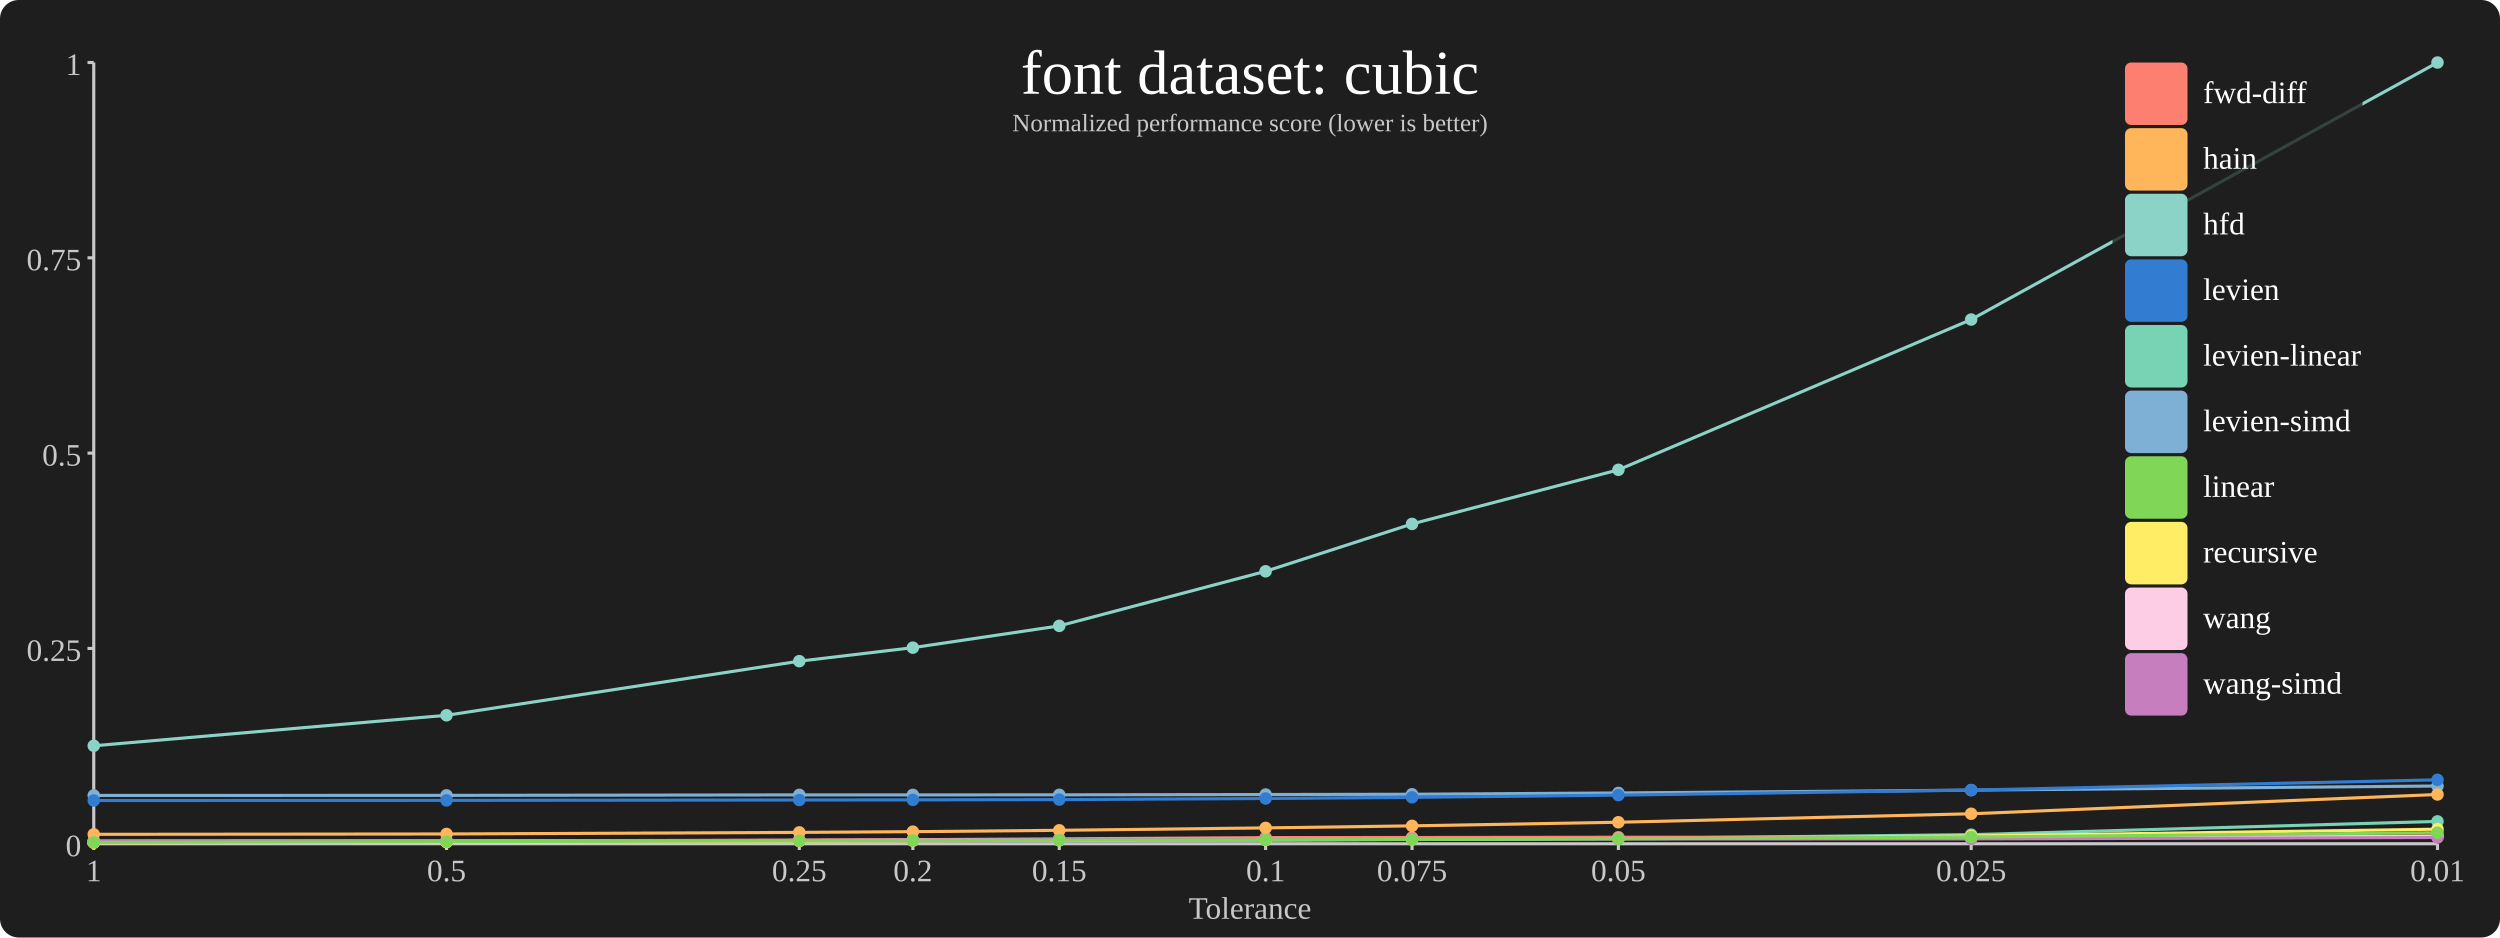
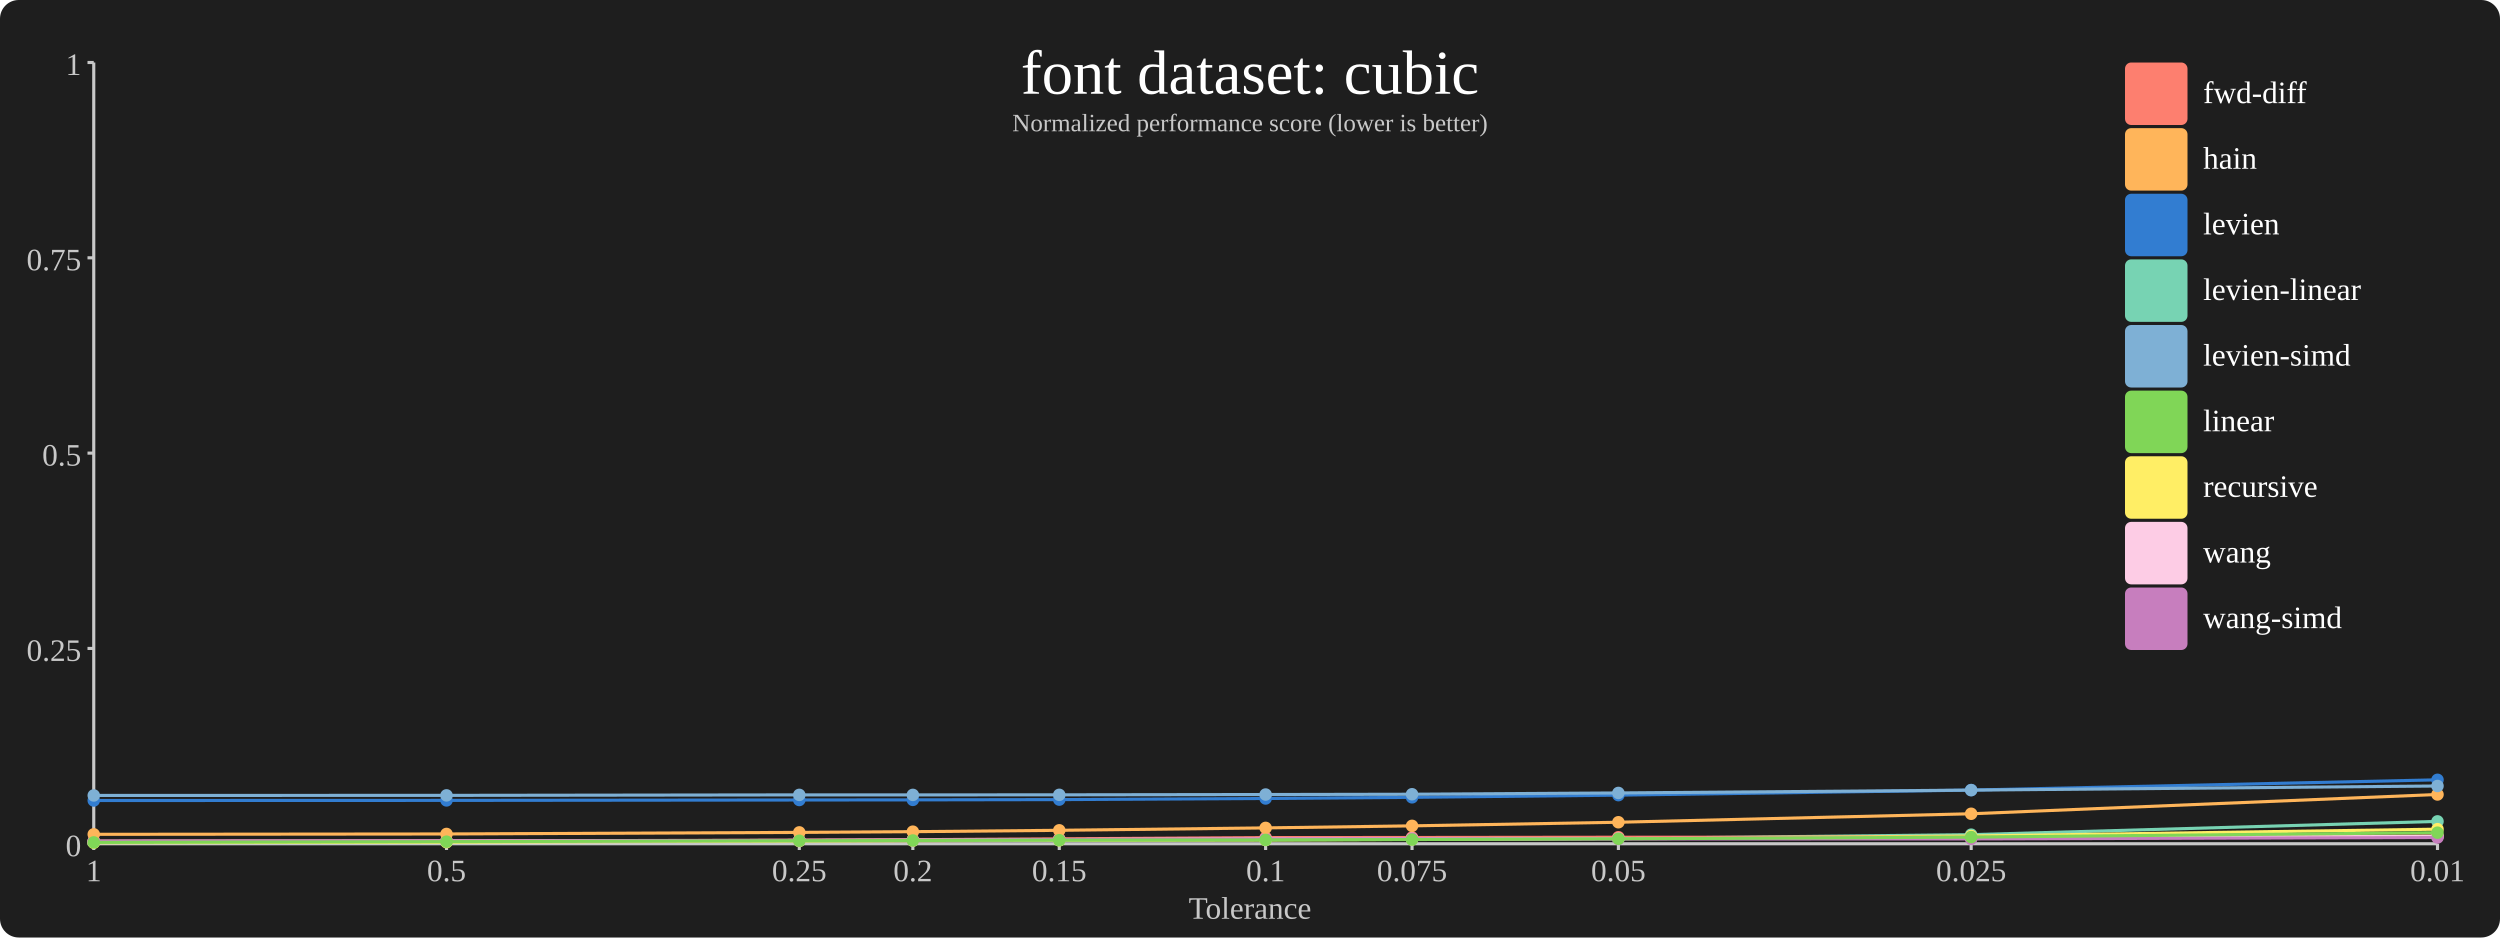
<svg xmlns="http://www.w3.org/2000/svg" viewBox="0 0 800 300">
  <rect x="0" y="0" width="800" height="300" ry="6" style="fill:rgb(30,30,30);stroke:none;fill-opacity:1;stroke-opacity:1;" />
  <path d="M 30 20 L 30 270" style="stroke:rgb(200,200,200);stroke-width:1" />
  <path d="M 30 270 L 780 270" style="stroke:rgb(200,200,200);stroke-width:1" />
  <path d="M 780 270 L 780 272" style="stroke:rgb(200,200,200);stroke-width:1" />
  <text x="780" y="282" style="font-size:10px;fill:rgb(200,200,200);text-anchor:middle;text-align:center;"> 0.01 </text>
  <path d="M 630.772 270 L 630.772 272" style="stroke:rgb(200,200,200);stroke-width:1" />
  <text x="630.772" y="282" style="font-size:10px;fill:rgb(200,200,200);text-anchor:middle;text-align:center;"> 0.025 </text>
  <path d="M 517.886 270 L 517.886 272" style="stroke:rgb(200,200,200);stroke-width:1" />
  <text x="517.886" y="282" style="font-size:10px;fill:rgb(200,200,200);text-anchor:middle;text-align:center;"> 0.05 </text>
  <path d="M 451.852 270 L 451.852 272" style="stroke:rgb(200,200,200);stroke-width:1" />
  <text x="451.852" y="282" style="font-size:10px;fill:rgb(200,200,200);text-anchor:middle;text-align:center;"> 0.075 </text>
  <path d="M 405 270 L 405 272" style="stroke:rgb(200,200,200);stroke-width:1" />
  <text x="405" y="282" style="font-size:10px;fill:rgb(200,200,200);text-anchor:middle;text-align:center;"> 0.1 </text>
  <path d="M 338.966 270 L 338.966 272" style="stroke:rgb(200,200,200);stroke-width:1" />
  <text x="338.966" y="282" style="font-size:10px;fill:rgb(200,200,200);text-anchor:middle;text-align:center;"> 0.15 </text>
  <path d="M 292.114 270 L 292.114 272" style="stroke:rgb(200,200,200);stroke-width:1" />
  <text x="292.114" y="282" style="font-size:10px;fill:rgb(200,200,200);text-anchor:middle;text-align:center;"> 0.2 </text>
  <path d="M 255.773 270 L 255.773 272" style="stroke:rgb(200,200,200);stroke-width:1" />
  <text x="255.773" y="282" style="font-size:10px;fill:rgb(200,200,200);text-anchor:middle;text-align:center;"> 0.25 </text>
  <path d="M 142.886 270 L 142.886 272" style="stroke:rgb(200,200,200);stroke-width:1" />
  <text x="142.886" y="282" style="font-size:10px;fill:rgb(200,200,200);text-anchor:middle;text-align:center;"> 0.5 </text>
  <path d="M 30 270 L 30 272" style="stroke:rgb(200,200,200);stroke-width:1" />
  <text x="30" y="282" style="font-size:10px;fill:rgb(200,200,200);text-anchor:middle;text-align:center;"> 1 </text>
  <path d="M 28 270 L 30 270" style="stroke:rgb(200,200,200);stroke-width:1" />
  <text x="26" y="274" style="font-size:10px;fill:rgb(200,200,200);text-anchor:end;text-align:right;"> 0 </text>
  <path d="M 28 207.5 L 30 207.5" style="stroke:rgb(200,200,200);stroke-width:1" />
  <text x="26" y="211.5" style="font-size:10px;fill:rgb(200,200,200);text-anchor:end;text-align:right;"> 0.25 </text>
  <path d="M 28 145 L 30 145" style="stroke:rgb(200,200,200);stroke-width:1" />
  <text x="26" y="149" style="font-size:10px;fill:rgb(200,200,200);text-anchor:end;text-align:right;"> 0.5 </text>
  <path d="M 28 82.5 L 30 82.5" style="stroke:rgb(200,200,200);stroke-width:1" />
  <text x="26" y="86.5" style="font-size:10px;fill:rgb(200,200,200);text-anchor:end;text-align:right;"> 0.75 </text>
  <path d="M 28 20 L 30 20" style="stroke:rgb(200,200,200);stroke-width:1" />
  <text x="26" y="24" style="font-size:10px;fill:rgb(200,200,200);text-anchor:end;text-align:right;"> 1 </text>
  <text x="400" y="294" style="font-size:10px;fill:rgb(200,200,200);text-anchor:middle;text-align:center;"> Tolerance </text>
  <circle cx="780" cy="262.842" r="2" style="fill:rgb(119,211,179);stroke:none;fill-opacity:1;stroke-opacity:1;" />
  <path d="M 780 262.842 L 630.772 267.09" style="stroke:rgb(119,211,179);stroke-width:1" />
  <circle cx="630.772" cy="267.09" r="2" style="fill:rgb(119,211,179);stroke:none;fill-opacity:1;stroke-opacity:1;" />
  <path d="M 630.772 267.09 L 517.886 268.303" style="stroke:rgb(119,211,179);stroke-width:1" />
  <circle cx="517.886" cy="268.303" r="2" style="fill:rgb(119,211,179);stroke:none;fill-opacity:1;stroke-opacity:1;" />
  <path d="M 517.886 268.303 L 451.852 268.587" style="stroke:rgb(119,211,179);stroke-width:1" />
  <circle cx="451.852" cy="268.587" r="2" style="fill:rgb(119,211,179);stroke:none;fill-opacity:1;stroke-opacity:1;" />
  <path d="M 451.852 268.587 L 405 268.712" style="stroke:rgb(119,211,179);stroke-width:1" />
  <circle cx="405" cy="268.712" r="2" style="fill:rgb(119,211,179);stroke:none;fill-opacity:1;stroke-opacity:1;" />
  <path d="M 405 268.712 L 338.966 268.812" style="stroke:rgb(119,211,179);stroke-width:1" />
  <circle cx="338.966" cy="268.812" r="2" style="fill:rgb(119,211,179);stroke:none;fill-opacity:1;stroke-opacity:1;" />
  <path d="M 338.966 268.812 L 292.114 268.9" style="stroke:rgb(119,211,179);stroke-width:1" />
  <circle cx="292.114" cy="268.9" r="2" style="fill:rgb(119,211,179);stroke:none;fill-opacity:1;stroke-opacity:1;" />
  <path d="M 292.114 268.9 L 255.773 268.983" style="stroke:rgb(119,211,179);stroke-width:1" />
  <circle cx="255.773" cy="268.983" r="2" style="fill:rgb(119,211,179);stroke:none;fill-opacity:1;stroke-opacity:1;" />
  <path d="M 255.773 268.983 L 142.886 269.267" style="stroke:rgb(119,211,179);stroke-width:1" />
  <circle cx="142.886" cy="269.267" r="2" style="fill:rgb(119,211,179);stroke:none;fill-opacity:1;stroke-opacity:1;" />
  <path d="M 142.886 269.267 L 30 269.53" style="stroke:rgb(119,211,179);stroke-width:1" />
  <circle cx="30" cy="269.53" r="2" style="fill:rgb(119,211,179);stroke:none;fill-opacity:1;stroke-opacity:1;" />
+   <circle cx="780" cy="249.545" r="2" style="fill:rgb(50,125,209);stroke:none;fill-opacity:1;stroke-opacity:1;" />
+   <path d="M 780 249.545 L 630.772 252.822" style="stroke:rgb(50,125,209);stroke-width:1" />
+   <circle cx="630.772" cy="252.822" r="2" style="fill:rgb(50,125,209);stroke:none;fill-opacity:1;stroke-opacity:1;" />
+   <path d="M 630.772 252.822 L 517.886 254.445" style="stroke:rgb(50,125,209);stroke-width:1" />
+   <circle cx="517.886" cy="254.445" r="2" style="fill:rgb(50,125,209);stroke:none;fill-opacity:1;stroke-opacity:1;" />
+   <path d="M 517.886 254.445 L 451.852 255.143" style="stroke:rgb(50,125,209);stroke-width:1" />
+   <circle cx="451.852" cy="255.143" r="2" style="fill:rgb(50,125,209);stroke:none;fill-opacity:1;stroke-opacity:1;" />
+   <path d="M 451.852 255.143 L 405 255.515" style="stroke:rgb(50,125,209);stroke-width:1" />
+   <circle cx="405" cy="255.515" r="2" style="fill:rgb(50,125,209);stroke:none;fill-opacity:1;stroke-opacity:1;" />
+   <path d="M 405 255.515 L 338.966 255.873" style="stroke:rgb(50,125,209);stroke-width:1" />
+   <circle cx="338.966" cy="255.873" r="2" style="fill:rgb(50,125,209);stroke:none;fill-opacity:1;stroke-opacity:1;" />
+   <path d="M 338.966 255.873 L 292.114 255.958" style="stroke:rgb(50,125,209);stroke-width:1" />
+   <circle cx="292.114" cy="255.958" r="2" style="fill:rgb(50,125,209);stroke:none;fill-opacity:1;stroke-opacity:1;" />
+   <path d="M 292.114 255.958 L 255.773 255.998" style="stroke:rgb(50,125,209);stroke-width:1" />
+   <circle cx="255.773" cy="255.998" r="2" style="fill:rgb(50,125,209);stroke:none;fill-opacity:1;stroke-opacity:1;" />
+   <path d="M 255.773 255.998 L 142.886 256.125" style="stroke:rgb(50,125,209);stroke-width:1" />
+   <circle cx="142.886" cy="256.125" r="2" style="fill:rgb(50,125,209);stroke:none;fill-opacity:1;stroke-opacity:1;" />
+   <path d="M 142.886 256.125 L 30 256.163" style="stroke:rgb(50,125,209);stroke-width:1" />
+   <circle cx="30" cy="256.163" r="2" style="fill:rgb(50,125,209);stroke:none;fill-opacity:1;stroke-opacity:1;" />
  <circle cx="780" cy="265.335" r="2" style="fill:rgb(255,238,101);stroke:none;fill-opacity:1;stroke-opacity:1;" />
  <path d="M 780 265.335 L 630.772 267.527" style="stroke:rgb(255,238,101);stroke-width:1" />
  <circle cx="630.772" cy="267.527" r="2" style="fill:rgb(255,238,101);stroke:none;fill-opacity:1;stroke-opacity:1;" />
  <path d="M 630.772 267.527 L 517.886 268.272" style="stroke:rgb(255,238,101);stroke-width:1" />
  <circle cx="517.886" cy="268.272" r="2" style="fill:rgb(255,238,101);stroke:none;fill-opacity:1;stroke-opacity:1;" />
  <path d="M 517.886 268.272 L 451.852 268.605" style="stroke:rgb(255,238,101);stroke-width:1" />
  <circle cx="451.852" cy="268.605" r="2" style="fill:rgb(255,238,101);stroke:none;fill-opacity:1;stroke-opacity:1;" />
  <path d="M 451.852 268.605 L 405 268.795" style="stroke:rgb(255,238,101);stroke-width:1" />
  <circle cx="405" cy="268.795" r="2" style="fill:rgb(255,238,101);stroke:none;fill-opacity:1;stroke-opacity:1;" />
  <path d="M 405 268.795 L 338.966 268.908" style="stroke:rgb(255,238,101);stroke-width:1" />
  <circle cx="338.966" cy="268.908" r="2" style="fill:rgb(255,238,101);stroke:none;fill-opacity:1;stroke-opacity:1;" />
  <path d="M 338.966 268.908 L 292.114 269.017" style="stroke:rgb(255,238,101);stroke-width:1" />
  <circle cx="292.114" cy="269.017" r="2" style="fill:rgb(255,238,101);stroke:none;fill-opacity:1;stroke-opacity:1;" />
  <path d="M 292.114 269.017 L 255.773 269.13" style="stroke:rgb(255,238,101);stroke-width:1" />
  <circle cx="255.773" cy="269.13" r="2" style="fill:rgb(255,238,101);stroke:none;fill-opacity:1;stroke-opacity:1;" />
  <path d="M 255.773 269.13 L 142.886 269.502" style="stroke:rgb(255,238,101);stroke-width:1" />
  <circle cx="142.886" cy="269.502" r="2" style="fill:rgb(255,238,101);stroke:none;fill-opacity:1;stroke-opacity:1;" />
  <path d="M 142.886 269.502 L 30 269.678" style="stroke:rgb(255,238,101);stroke-width:1" />
  <circle cx="30" cy="269.678" r="2" style="fill:rgb(255,238,101);stroke:none;fill-opacity:1;stroke-opacity:1;" />
  <circle cx="780" cy="267.498" r="2" style="fill:rgb(253,127,111);stroke:none;fill-opacity:1;stroke-opacity:1;" />
  <path d="M 780 267.498 L 630.772 267.928" style="stroke:rgb(253,127,111);stroke-width:1" />
  <circle cx="630.772" cy="267.928" r="2" style="fill:rgb(253,127,111);stroke:none;fill-opacity:1;stroke-opacity:1;" />
  <path d="M 630.772 267.928 L 517.886 267.915" style="stroke:rgb(253,127,111);stroke-width:1" />
  <circle cx="517.886" cy="267.915" r="2" style="fill:rgb(253,127,111);stroke:none;fill-opacity:1;stroke-opacity:1;" />
  <path d="M 517.886 267.915 L 451.852 267.998" style="stroke:rgb(253,127,111);stroke-width:1" />
  <circle cx="451.852" cy="267.998" r="2" style="fill:rgb(253,127,111);stroke:none;fill-opacity:1;stroke-opacity:1;" />
  <path d="M 451.852 267.998 L 405 268.033" style="stroke:rgb(253,127,111);stroke-width:1" />
  <circle cx="405" cy="268.033" r="2" style="fill:rgb(253,127,111);stroke:none;fill-opacity:1;stroke-opacity:1;" />
  <path d="M 405 268.033 L 338.966 268.425" style="stroke:rgb(253,127,111);stroke-width:1" />
  <circle cx="338.966" cy="268.425" r="2" style="fill:rgb(253,127,111);stroke:none;fill-opacity:1;stroke-opacity:1;" />
  <path d="M 338.966 268.425 L 292.114 268.705" style="stroke:rgb(253,127,111);stroke-width:1" />
  <circle cx="292.114" cy="268.705" r="2" style="fill:rgb(253,127,111);stroke:none;fill-opacity:1;stroke-opacity:1;" />
  <path d="M 292.114 268.705 L 255.773 268.855" style="stroke:rgb(253,127,111);stroke-width:1" />
  <circle cx="255.773" cy="268.855" r="2" style="fill:rgb(253,127,111);stroke:none;fill-opacity:1;stroke-opacity:1;" />
  <path d="M 255.773 268.855 L 142.886 269.105" style="stroke:rgb(253,127,111);stroke-width:1" />
  <circle cx="142.886" cy="269.105" r="2" style="fill:rgb(253,127,111);stroke:none;fill-opacity:1;stroke-opacity:1;" />
  <path d="M 142.886 269.105 L 30 269.195" style="stroke:rgb(253,127,111);stroke-width:1" />
  <circle cx="30" cy="269.195" r="2" style="fill:rgb(253,127,111);stroke:none;fill-opacity:1;stroke-opacity:1;" />
-   <circle cx="780" cy="20" r="2" style="fill:rgb(139,211,199);stroke:none;fill-opacity:1;stroke-opacity:1;" />
-   <path d="M 780 20 L 630.772 102.255" style="stroke:rgb(139,211,199);stroke-width:1" />
-   <circle cx="630.772" cy="102.255" r="2" style="fill:rgb(139,211,199);stroke:none;fill-opacity:1;stroke-opacity:1;" />
-   <path d="M 630.772 102.255 L 517.886 150.338" style="stroke:rgb(139,211,199);stroke-width:1" />
-   <circle cx="517.886" cy="150.338" r="2" style="fill:rgb(139,211,199);stroke:none;fill-opacity:1;stroke-opacity:1;" />
-   <path d="M 517.886 150.338 L 451.852 167.655" style="stroke:rgb(139,211,199);stroke-width:1" />
-   <circle cx="451.852" cy="167.655" r="2" style="fill:rgb(139,211,199);stroke:none;fill-opacity:1;stroke-opacity:1;" />
-   <path d="M 451.852 167.655 L 405 182.812" style="stroke:rgb(139,211,199);stroke-width:1" />
-   <circle cx="405" cy="182.812" r="2" style="fill:rgb(139,211,199);stroke:none;fill-opacity:1;stroke-opacity:1;" />
-   <path d="M 405 182.812 L 338.966 200.278" style="stroke:rgb(139,211,199);stroke-width:1" />
-   <circle cx="338.966" cy="200.278" r="2" style="fill:rgb(139,211,199);stroke:none;fill-opacity:1;stroke-opacity:1;" />
-   <path d="M 338.966 200.278 L 292.114 207.248" style="stroke:rgb(139,211,199);stroke-width:1" />
-   <circle cx="292.114" cy="207.248" r="2" style="fill:rgb(139,211,199);stroke:none;fill-opacity:1;stroke-opacity:1;" />
-   <path d="M 292.114 207.248 L 255.773 211.572" style="stroke:rgb(139,211,199);stroke-width:1" />
-   <circle cx="255.773" cy="211.572" r="2" style="fill:rgb(139,211,199);stroke:none;fill-opacity:1;stroke-opacity:1;" />
-   <path d="M 255.773 211.572 L 142.886 228.893" style="stroke:rgb(139,211,199);stroke-width:1" />
-   <circle cx="142.886" cy="228.893" r="2" style="fill:rgb(139,211,199);stroke:none;fill-opacity:1;stroke-opacity:1;" />
-   <path d="M 142.886 228.893 L 30 238.645" style="stroke:rgb(139,211,199);stroke-width:1" />
-   <circle cx="30" cy="238.645" r="2" style="fill:rgb(139,211,199);stroke:none;fill-opacity:1;stroke-opacity:1;" />
-   <circle cx="780" cy="251.518" r="2" style="fill:rgb(126,176,213);stroke:none;fill-opacity:1;stroke-opacity:1;" />
-   <path d="M 780 251.518 L 630.772 252.84" style="stroke:rgb(126,176,213);stroke-width:1" />
-   <circle cx="630.772" cy="252.84" r="2" style="fill:rgb(126,176,213);stroke:none;fill-opacity:1;stroke-opacity:1;" />
-   <path d="M 630.772 252.84 L 517.886 253.745" style="stroke:rgb(126,176,213);stroke-width:1" />
-   <circle cx="517.886" cy="253.745" r="2" style="fill:rgb(126,176,213);stroke:none;fill-opacity:1;stroke-opacity:1;" />
-   <path d="M 517.886 253.745 L 451.852 254.157" style="stroke:rgb(126,176,213);stroke-width:1" />
-   <circle cx="451.852" cy="254.157" r="2" style="fill:rgb(126,176,213);stroke:none;fill-opacity:1;stroke-opacity:1;" />
-   <path d="M 451.852 254.157 L 405 254.25" style="stroke:rgb(126,176,213);stroke-width:1" />
-   <circle cx="405" cy="254.25" r="2" style="fill:rgb(126,176,213);stroke:none;fill-opacity:1;stroke-opacity:1;" />
-   <path d="M 405 254.25 L 338.966 254.347" style="stroke:rgb(126,176,213);stroke-width:1" />
-   <circle cx="338.966" cy="254.347" r="2" style="fill:rgb(126,176,213);stroke:none;fill-opacity:1;stroke-opacity:1;" />
-   <path d="M 338.966 254.347 L 292.114 254.368" style="stroke:rgb(126,176,213);stroke-width:1" />
-   <circle cx="292.114" cy="254.368" r="2" style="fill:rgb(126,176,213);stroke:none;fill-opacity:1;stroke-opacity:1;" />
-   <path d="M 292.114 254.368 L 255.773 254.363" style="stroke:rgb(126,176,213);stroke-width:1" />
-   <circle cx="255.773" cy="254.363" r="2" style="fill:rgb(126,176,213);stroke:none;fill-opacity:1;stroke-opacity:1;" />
-   <path d="M 255.773 254.363 L 142.886 254.52" style="stroke:rgb(126,176,213);stroke-width:1" />
-   <circle cx="142.886" cy="254.52" r="2" style="fill:rgb(126,176,213);stroke:none;fill-opacity:1;stroke-opacity:1;" />
-   <path d="M 142.886 254.52 L 30 254.54" style="stroke:rgb(126,176,213);stroke-width:1" />
-   <circle cx="30" cy="254.54" r="2" style="fill:rgb(126,176,213);stroke:none;fill-opacity:1;stroke-opacity:1;" />
  <circle cx="780" cy="267.63" r="2" style="fill:rgb(253,204,229);stroke:none;fill-opacity:1;stroke-opacity:1;" />
  <path d="M 780 267.63 L 630.772 268.127" style="stroke:rgb(253,204,229);stroke-width:1" />
  <circle cx="630.772" cy="268.127" r="2" style="fill:rgb(253,204,229);stroke:none;fill-opacity:1;stroke-opacity:1;" />
  <path d="M 630.772 268.127 L 517.886 268.34" style="stroke:rgb(253,204,229);stroke-width:1" />
  <circle cx="517.886" cy="268.34" r="2" style="fill:rgb(253,204,229);stroke:none;fill-opacity:1;stroke-opacity:1;" />
  <path d="M 517.886 268.34 L 451.852 268.358" style="stroke:rgb(253,204,229);stroke-width:1" />
  <circle cx="451.852" cy="268.358" r="2" style="fill:rgb(253,204,229);stroke:none;fill-opacity:1;stroke-opacity:1;" />
  <path d="M 451.852 268.358 L 405 268.462" style="stroke:rgb(253,204,229);stroke-width:1" />
  <circle cx="405" cy="268.462" r="2" style="fill:rgb(253,204,229);stroke:none;fill-opacity:1;stroke-opacity:1;" />
  <path d="M 405 268.462 L 338.966 268.652" style="stroke:rgb(253,204,229);stroke-width:1" />
  <circle cx="338.966" cy="268.652" r="2" style="fill:rgb(253,204,229);stroke:none;fill-opacity:1;stroke-opacity:1;" />
  <path d="M 338.966 268.652 L 292.114 268.848" style="stroke:rgb(253,204,229);stroke-width:1" />
  <circle cx="292.114" cy="268.848" r="2" style="fill:rgb(253,204,229);stroke:none;fill-opacity:1;stroke-opacity:1;" />
  <path d="M 292.114 268.848 L 255.773 268.92" style="stroke:rgb(253,204,229);stroke-width:1" />
  <circle cx="255.773" cy="268.92" r="2" style="fill:rgb(253,204,229);stroke:none;fill-opacity:1;stroke-opacity:1;" />
  <path d="M 255.773 268.92 L 142.886 269.12" style="stroke:rgb(253,204,229);stroke-width:1" />
  <circle cx="142.886" cy="269.12" r="2" style="fill:rgb(253,204,229);stroke:none;fill-opacity:1;stroke-opacity:1;" />
  <path d="M 142.886 269.12 L 30 269.188" style="stroke:rgb(253,204,229);stroke-width:1" />
  <circle cx="30" cy="269.188" r="2" style="fill:rgb(253,204,229);stroke:none;fill-opacity:1;stroke-opacity:1;" />
  <circle cx="780" cy="268.002" r="2" style="fill:rgb(199,126,190);stroke:none;fill-opacity:1;stroke-opacity:1;" />
  <path d="M 780 268.002 L 630.772 268.447" style="stroke:rgb(199,126,190);stroke-width:1" />
  <circle cx="630.772" cy="268.447" r="2" style="fill:rgb(199,126,190);stroke:none;fill-opacity:1;stroke-opacity:1;" />
  <path d="M 630.772 268.447 L 517.886 268.475" style="stroke:rgb(199,126,190);stroke-width:1" />
  <circle cx="517.886" cy="268.475" r="2" style="fill:rgb(199,126,190);stroke:none;fill-opacity:1;stroke-opacity:1;" />
  <path d="M 517.886 268.475 L 451.852 268.41" style="stroke:rgb(199,126,190);stroke-width:1" />
  <circle cx="451.852" cy="268.41" r="2" style="fill:rgb(199,126,190);stroke:none;fill-opacity:1;stroke-opacity:1;" />
  <path d="M 451.852 268.41 L 405 268.465" style="stroke:rgb(199,126,190);stroke-width:1" />
  <circle cx="405" cy="268.465" r="2" style="fill:rgb(199,126,190);stroke:none;fill-opacity:1;stroke-opacity:1;" />
  <path d="M 405 268.465 L 338.966 268.675" style="stroke:rgb(199,126,190);stroke-width:1" />
  <circle cx="338.966" cy="268.675" r="2" style="fill:rgb(199,126,190);stroke:none;fill-opacity:1;stroke-opacity:1;" />
  <path d="M 338.966 268.675 L 292.114 268.858" style="stroke:rgb(199,126,190);stroke-width:1" />
  <circle cx="292.114" cy="268.858" r="2" style="fill:rgb(199,126,190);stroke:none;fill-opacity:1;stroke-opacity:1;" />
  <path d="M 292.114 268.858 L 255.773 268.947" style="stroke:rgb(199,126,190);stroke-width:1" />
  <circle cx="255.773" cy="268.947" r="2" style="fill:rgb(199,126,190);stroke:none;fill-opacity:1;stroke-opacity:1;" />
  <path d="M 255.773 268.947 L 142.886 269.132" style="stroke:rgb(199,126,190);stroke-width:1" />
  <circle cx="142.886" cy="269.132" r="2" style="fill:rgb(199,126,190);stroke:none;fill-opacity:1;stroke-opacity:1;" />
  <path d="M 142.886 269.132 L 30 269.202" style="stroke:rgb(199,126,190);stroke-width:1" />
  <circle cx="30" cy="269.202" r="2" style="fill:rgb(199,126,190);stroke:none;fill-opacity:1;stroke-opacity:1;" />
  <circle cx="780" cy="254.232" r="2" style="fill:rgb(255,181,90);stroke:none;fill-opacity:1;stroke-opacity:1;" />
  <path d="M 780 254.232 L 630.772 260.405" style="stroke:rgb(255,181,90);stroke-width:1" />
  <circle cx="630.772" cy="260.405" r="2" style="fill:rgb(255,181,90);stroke:none;fill-opacity:1;stroke-opacity:1;" />
  <path d="M 630.772 260.405 L 517.886 263.12" style="stroke:rgb(255,181,90);stroke-width:1" />
  <circle cx="517.886" cy="263.12" r="2" style="fill:rgb(255,181,90);stroke:none;fill-opacity:1;stroke-opacity:1;" />
  <path d="M 517.886 263.12 L 451.852 264.275" style="stroke:rgb(255,181,90);stroke-width:1" />
  <circle cx="451.852" cy="264.275" r="2" style="fill:rgb(255,181,90);stroke:none;fill-opacity:1;stroke-opacity:1;" />
  <path d="M 451.852 264.275 L 405 264.928" style="stroke:rgb(255,181,90);stroke-width:1" />
  <circle cx="405" cy="264.928" r="2" style="fill:rgb(255,181,90);stroke:none;fill-opacity:1;stroke-opacity:1;" />
  <path d="M 405 264.928 L 338.966 265.697" style="stroke:rgb(255,181,90);stroke-width:1" />
  <circle cx="338.966" cy="265.697" r="2" style="fill:rgb(255,181,90);stroke:none;fill-opacity:1;stroke-opacity:1;" />
  <path d="M 338.966 265.697 L 292.114 266.135" style="stroke:rgb(255,181,90);stroke-width:1" />
  <circle cx="292.114" cy="266.135" r="2" style="fill:rgb(255,181,90);stroke:none;fill-opacity:1;stroke-opacity:1;" />
  <path d="M 292.114 266.135 L 255.773 266.365" style="stroke:rgb(255,181,90);stroke-width:1" />
  <circle cx="255.773" cy="266.365" r="2" style="fill:rgb(255,181,90);stroke:none;fill-opacity:1;stroke-opacity:1;" />
  <path d="M 255.773 266.365 L 142.886 266.87" style="stroke:rgb(255,181,90);stroke-width:1" />
  <circle cx="142.886" cy="266.87" r="2" style="fill:rgb(255,181,90);stroke:none;fill-opacity:1;stroke-opacity:1;" />
  <path d="M 142.886 266.87 L 30 266.985" style="stroke:rgb(255,181,90);stroke-width:1" />
  <circle cx="30" cy="266.985" r="2" style="fill:rgb(255,181,90);stroke:none;fill-opacity:1;stroke-opacity:1;" />
-   <circle cx="780" cy="249.545" r="2" style="fill:rgb(50,125,209);stroke:none;fill-opacity:1;stroke-opacity:1;" />
-   <path d="M 780 249.545 L 630.772 252.822" style="stroke:rgb(50,125,209);stroke-width:1" />
-   <circle cx="630.772" cy="252.822" r="2" style="fill:rgb(50,125,209);stroke:none;fill-opacity:1;stroke-opacity:1;" />
-   <path d="M 630.772 252.822 L 517.886 254.445" style="stroke:rgb(50,125,209);stroke-width:1" />
-   <circle cx="517.886" cy="254.445" r="2" style="fill:rgb(50,125,209);stroke:none;fill-opacity:1;stroke-opacity:1;" />
-   <path d="M 517.886 254.445 L 451.852 255.143" style="stroke:rgb(50,125,209);stroke-width:1" />
-   <circle cx="451.852" cy="255.143" r="2" style="fill:rgb(50,125,209);stroke:none;fill-opacity:1;stroke-opacity:1;" />
-   <path d="M 451.852 255.143 L 405 255.515" style="stroke:rgb(50,125,209);stroke-width:1" />
-   <circle cx="405" cy="255.515" r="2" style="fill:rgb(50,125,209);stroke:none;fill-opacity:1;stroke-opacity:1;" />
-   <path d="M 405 255.515 L 338.966 255.873" style="stroke:rgb(50,125,209);stroke-width:1" />
-   <circle cx="338.966" cy="255.873" r="2" style="fill:rgb(50,125,209);stroke:none;fill-opacity:1;stroke-opacity:1;" />
-   <path d="M 338.966 255.873 L 292.114 255.958" style="stroke:rgb(50,125,209);stroke-width:1" />
-   <circle cx="292.114" cy="255.958" r="2" style="fill:rgb(50,125,209);stroke:none;fill-opacity:1;stroke-opacity:1;" />
-   <path d="M 292.114 255.958 L 255.773 255.998" style="stroke:rgb(50,125,209);stroke-width:1" />
-   <circle cx="255.773" cy="255.998" r="2" style="fill:rgb(50,125,209);stroke:none;fill-opacity:1;stroke-opacity:1;" />
-   <path d="M 255.773 255.998 L 142.886 256.125" style="stroke:rgb(50,125,209);stroke-width:1" />
-   <circle cx="142.886" cy="256.125" r="2" style="fill:rgb(50,125,209);stroke:none;fill-opacity:1;stroke-opacity:1;" />
-   <path d="M 142.886 256.125 L 30 256.163" style="stroke:rgb(50,125,209);stroke-width:1" />
-   <circle cx="30" cy="256.163" r="2" style="fill:rgb(50,125,209);stroke:none;fill-opacity:1;stroke-opacity:1;" />
  <circle cx="780" cy="266.455" r="2" style="fill:rgb(128,214,87);stroke:none;fill-opacity:1;stroke-opacity:1;" />
  <path d="M 780 266.455 L 630.772 267.877" style="stroke:rgb(128,214,87);stroke-width:1" />
  <circle cx="630.772" cy="267.877" r="2" style="fill:rgb(128,214,87);stroke:none;fill-opacity:1;stroke-opacity:1;" />
  <path d="M 630.772 267.877 L 517.886 268.413" style="stroke:rgb(128,214,87);stroke-width:1" />
  <circle cx="517.886" cy="268.413" r="2" style="fill:rgb(128,214,87);stroke:none;fill-opacity:1;stroke-opacity:1;" />
  <path d="M 517.886 268.413 L 451.852 268.647" style="stroke:rgb(128,214,87);stroke-width:1" />
  <circle cx="451.852" cy="268.647" r="2" style="fill:rgb(128,214,87);stroke:none;fill-opacity:1;stroke-opacity:1;" />
  <path d="M 451.852 268.647 L 405 268.772" style="stroke:rgb(128,214,87);stroke-width:1" />
  <circle cx="405" cy="268.772" r="2" style="fill:rgb(128,214,87);stroke:none;fill-opacity:1;stroke-opacity:1;" />
  <path d="M 405 268.772 L 338.966 268.858" style="stroke:rgb(128,214,87);stroke-width:1" />
  <circle cx="338.966" cy="268.858" r="2" style="fill:rgb(128,214,87);stroke:none;fill-opacity:1;stroke-opacity:1;" />
  <path d="M 338.966 268.858 L 292.114 268.95" style="stroke:rgb(128,214,87);stroke-width:1" />
  <circle cx="292.114" cy="268.95" r="2" style="fill:rgb(128,214,87);stroke:none;fill-opacity:1;stroke-opacity:1;" />
  <path d="M 292.114 268.95 L 255.773 269.038" style="stroke:rgb(128,214,87);stroke-width:1" />
  <circle cx="255.773" cy="269.038" r="2" style="fill:rgb(128,214,87);stroke:none;fill-opacity:1;stroke-opacity:1;" />
  <path d="M 255.773 269.038 L 142.886 269.34" style="stroke:rgb(128,214,87);stroke-width:1" />
  <circle cx="142.886" cy="269.34" r="2" style="fill:rgb(128,214,87);stroke:none;fill-opacity:1;stroke-opacity:1;" />
  <path d="M 142.886 269.34 L 30 269.565" style="stroke:rgb(128,214,87);stroke-width:1" />
  <circle cx="30" cy="269.565" r="2" style="fill:rgb(128,214,87);stroke:none;fill-opacity:1;stroke-opacity:1;" />
-   <rect x="676" y="16" width="80" height="217" ry="4" style="fill:rgb(30,30,30);stroke:none;fill-opacity:0.8;stroke-opacity:1;" />
+   <circle cx="780" cy="251.518" r="2" style="fill:rgb(126,176,213);stroke:none;fill-opacity:1;stroke-opacity:1;" />
+   <path d="M 780 251.518 L 630.772 252.84" style="stroke:rgb(126,176,213);stroke-width:1" />
+   <circle cx="630.772" cy="252.84" r="2" style="fill:rgb(126,176,213);stroke:none;fill-opacity:1;stroke-opacity:1;" />
+   <path d="M 630.772 252.84 L 517.886 253.745" style="stroke:rgb(126,176,213);stroke-width:1" />
+   <circle cx="517.886" cy="253.745" r="2" style="fill:rgb(126,176,213);stroke:none;fill-opacity:1;stroke-opacity:1;" />
+   <path d="M 517.886 253.745 L 451.852 254.157" style="stroke:rgb(126,176,213);stroke-width:1" />
+   <circle cx="451.852" cy="254.157" r="2" style="fill:rgb(126,176,213);stroke:none;fill-opacity:1;stroke-opacity:1;" />
+   <path d="M 451.852 254.157 L 405 254.25" style="stroke:rgb(126,176,213);stroke-width:1" />
+   <circle cx="405" cy="254.25" r="2" style="fill:rgb(126,176,213);stroke:none;fill-opacity:1;stroke-opacity:1;" />
+   <path d="M 405 254.25 L 338.966 254.347" style="stroke:rgb(126,176,213);stroke-width:1" />
+   <circle cx="338.966" cy="254.347" r="2" style="fill:rgb(126,176,213);stroke:none;fill-opacity:1;stroke-opacity:1;" />
+   <path d="M 338.966 254.347 L 292.114 254.368" style="stroke:rgb(126,176,213);stroke-width:1" />
+   <circle cx="292.114" cy="254.368" r="2" style="fill:rgb(126,176,213);stroke:none;fill-opacity:1;stroke-opacity:1;" />
+   <path d="M 292.114 254.368 L 255.773 254.363" style="stroke:rgb(126,176,213);stroke-width:1" />
+   <circle cx="255.773" cy="254.363" r="2" style="fill:rgb(126,176,213);stroke:none;fill-opacity:1;stroke-opacity:1;" />
+   <path d="M 255.773 254.363 L 142.886 254.52" style="stroke:rgb(126,176,213);stroke-width:1" />
+   <circle cx="142.886" cy="254.52" r="2" style="fill:rgb(126,176,213);stroke:none;fill-opacity:1;stroke-opacity:1;" />
+   <path d="M 142.886 254.52 L 30 254.54" style="stroke:rgb(126,176,213);stroke-width:1" />
+   <circle cx="30" cy="254.54" r="2" style="fill:rgb(126,176,213);stroke:none;fill-opacity:1;stroke-opacity:1;" />
+   <rect x="676" y="16" width="80" height="196" ry="4" style="fill:rgb(30,30,30);stroke:none;fill-opacity:0.8;stroke-opacity:1;" />
  <rect x="680" y="20" width="20" height="20" ry="2" style="fill:rgb(253,127,111);stroke:none;fill-opacity:1;stroke-opacity:1;" />
  <text x="705" y="33" style="font-size:10px;fill:rgb(255,255,255);text-anchor:start;text-align:left;"> fwd-diff </text>
  <rect x="680" y="41" width="20" height="20" ry="2" style="fill:rgb(255,181,90);stroke:none;fill-opacity:1;stroke-opacity:1;" />
  <text x="705" y="54" style="font-size:10px;fill:rgb(255,255,255);text-anchor:start;text-align:left;"> hain </text>
-   <rect x="680" y="62" width="20" height="20" ry="2" style="fill:rgb(139,211,199);stroke:none;fill-opacity:1;stroke-opacity:1;" />
-   <text x="705" y="75" style="font-size:10px;fill:rgb(255,255,255);text-anchor:start;text-align:left;"> hfd </text>
-   <rect x="680" y="83" width="20" height="20" ry="2" style="fill:rgb(50,125,209);stroke:none;fill-opacity:1;stroke-opacity:1;" />
-   <text x="705" y="96" style="font-size:10px;fill:rgb(255,255,255);text-anchor:start;text-align:left;"> levien </text>
-   <rect x="680" y="104" width="20" height="20" ry="2" style="fill:rgb(119,211,179);stroke:none;fill-opacity:1;stroke-opacity:1;" />
-   <text x="705" y="117" style="font-size:10px;fill:rgb(255,255,255);text-anchor:start;text-align:left;"> levien-linear </text>
-   <rect x="680" y="125" width="20" height="20" ry="2" style="fill:rgb(126,176,213);stroke:none;fill-opacity:1;stroke-opacity:1;" />
-   <text x="705" y="138" style="font-size:10px;fill:rgb(255,255,255);text-anchor:start;text-align:left;"> levien-simd </text>
-   <rect x="680" y="146" width="20" height="20" ry="2" style="fill:rgb(128,214,87);stroke:none;fill-opacity:1;stroke-opacity:1;" />
-   <text x="705" y="159" style="font-size:10px;fill:rgb(255,255,255);text-anchor:start;text-align:left;"> linear </text>
-   <rect x="680" y="167" width="20" height="20" ry="2" style="fill:rgb(255,238,101);stroke:none;fill-opacity:1;stroke-opacity:1;" />
-   <text x="705" y="180" style="font-size:10px;fill:rgb(255,255,255);text-anchor:start;text-align:left;"> recursive </text>
-   <rect x="680" y="188" width="20" height="20" ry="2" style="fill:rgb(253,204,229);stroke:none;fill-opacity:1;stroke-opacity:1;" />
-   <text x="705" y="201" style="font-size:10px;fill:rgb(255,255,255);text-anchor:start;text-align:left;"> wang </text>
-   <rect x="680" y="209" width="20" height="20" ry="2" style="fill:rgb(199,126,190);stroke:none;fill-opacity:1;stroke-opacity:1;" />
-   <text x="705" y="222" style="font-size:10px;fill:rgb(255,255,255);text-anchor:start;text-align:left;"> wang-simd </text>
+   <rect x="680" y="62" width="20" height="20" ry="2" style="fill:rgb(50,125,209);stroke:none;fill-opacity:1;stroke-opacity:1;" />
+   <text x="705" y="75" style="font-size:10px;fill:rgb(255,255,255);text-anchor:start;text-align:left;"> levien </text>
+   <rect x="680" y="83" width="20" height="20" ry="2" style="fill:rgb(119,211,179);stroke:none;fill-opacity:1;stroke-opacity:1;" />
+   <text x="705" y="96" style="font-size:10px;fill:rgb(255,255,255);text-anchor:start;text-align:left;"> levien-linear </text>
+   <rect x="680" y="104" width="20" height="20" ry="2" style="fill:rgb(126,176,213);stroke:none;fill-opacity:1;stroke-opacity:1;" />
+   <text x="705" y="117" style="font-size:10px;fill:rgb(255,255,255);text-anchor:start;text-align:left;"> levien-simd </text>
+   <rect x="680" y="125" width="20" height="20" ry="2" style="fill:rgb(128,214,87);stroke:none;fill-opacity:1;stroke-opacity:1;" />
+   <text x="705" y="138" style="font-size:10px;fill:rgb(255,255,255);text-anchor:start;text-align:left;"> linear </text>
+   <rect x="680" y="146" width="20" height="20" ry="2" style="fill:rgb(255,238,101);stroke:none;fill-opacity:1;stroke-opacity:1;" />
+   <text x="705" y="159" style="font-size:10px;fill:rgb(255,255,255);text-anchor:start;text-align:left;"> recursive </text>
+   <rect x="680" y="167" width="20" height="20" ry="2" style="fill:rgb(253,204,229);stroke:none;fill-opacity:1;stroke-opacity:1;" />
+   <text x="705" y="180" style="font-size:10px;fill:rgb(255,255,255);text-anchor:start;text-align:left;"> wang </text>
+   <rect x="680" y="188" width="20" height="20" ry="2" style="fill:rgb(199,126,190);stroke:none;fill-opacity:1;stroke-opacity:1;" />
+   <text x="705" y="201" style="font-size:10px;fill:rgb(255,255,255);text-anchor:start;text-align:left;"> wang-simd </text>
  <text x="400" y="30" style="font-size:20px;fill:rgb(255,255,255);text-anchor:middle;text-align:center;"> font dataset: cubic </text>
  <text x="400" y="42" style="font-size:8px;fill:rgb(200,200,200);text-anchor:middle;text-align:center;"> Normalized performance score (lower is better) </text>
</svg>
